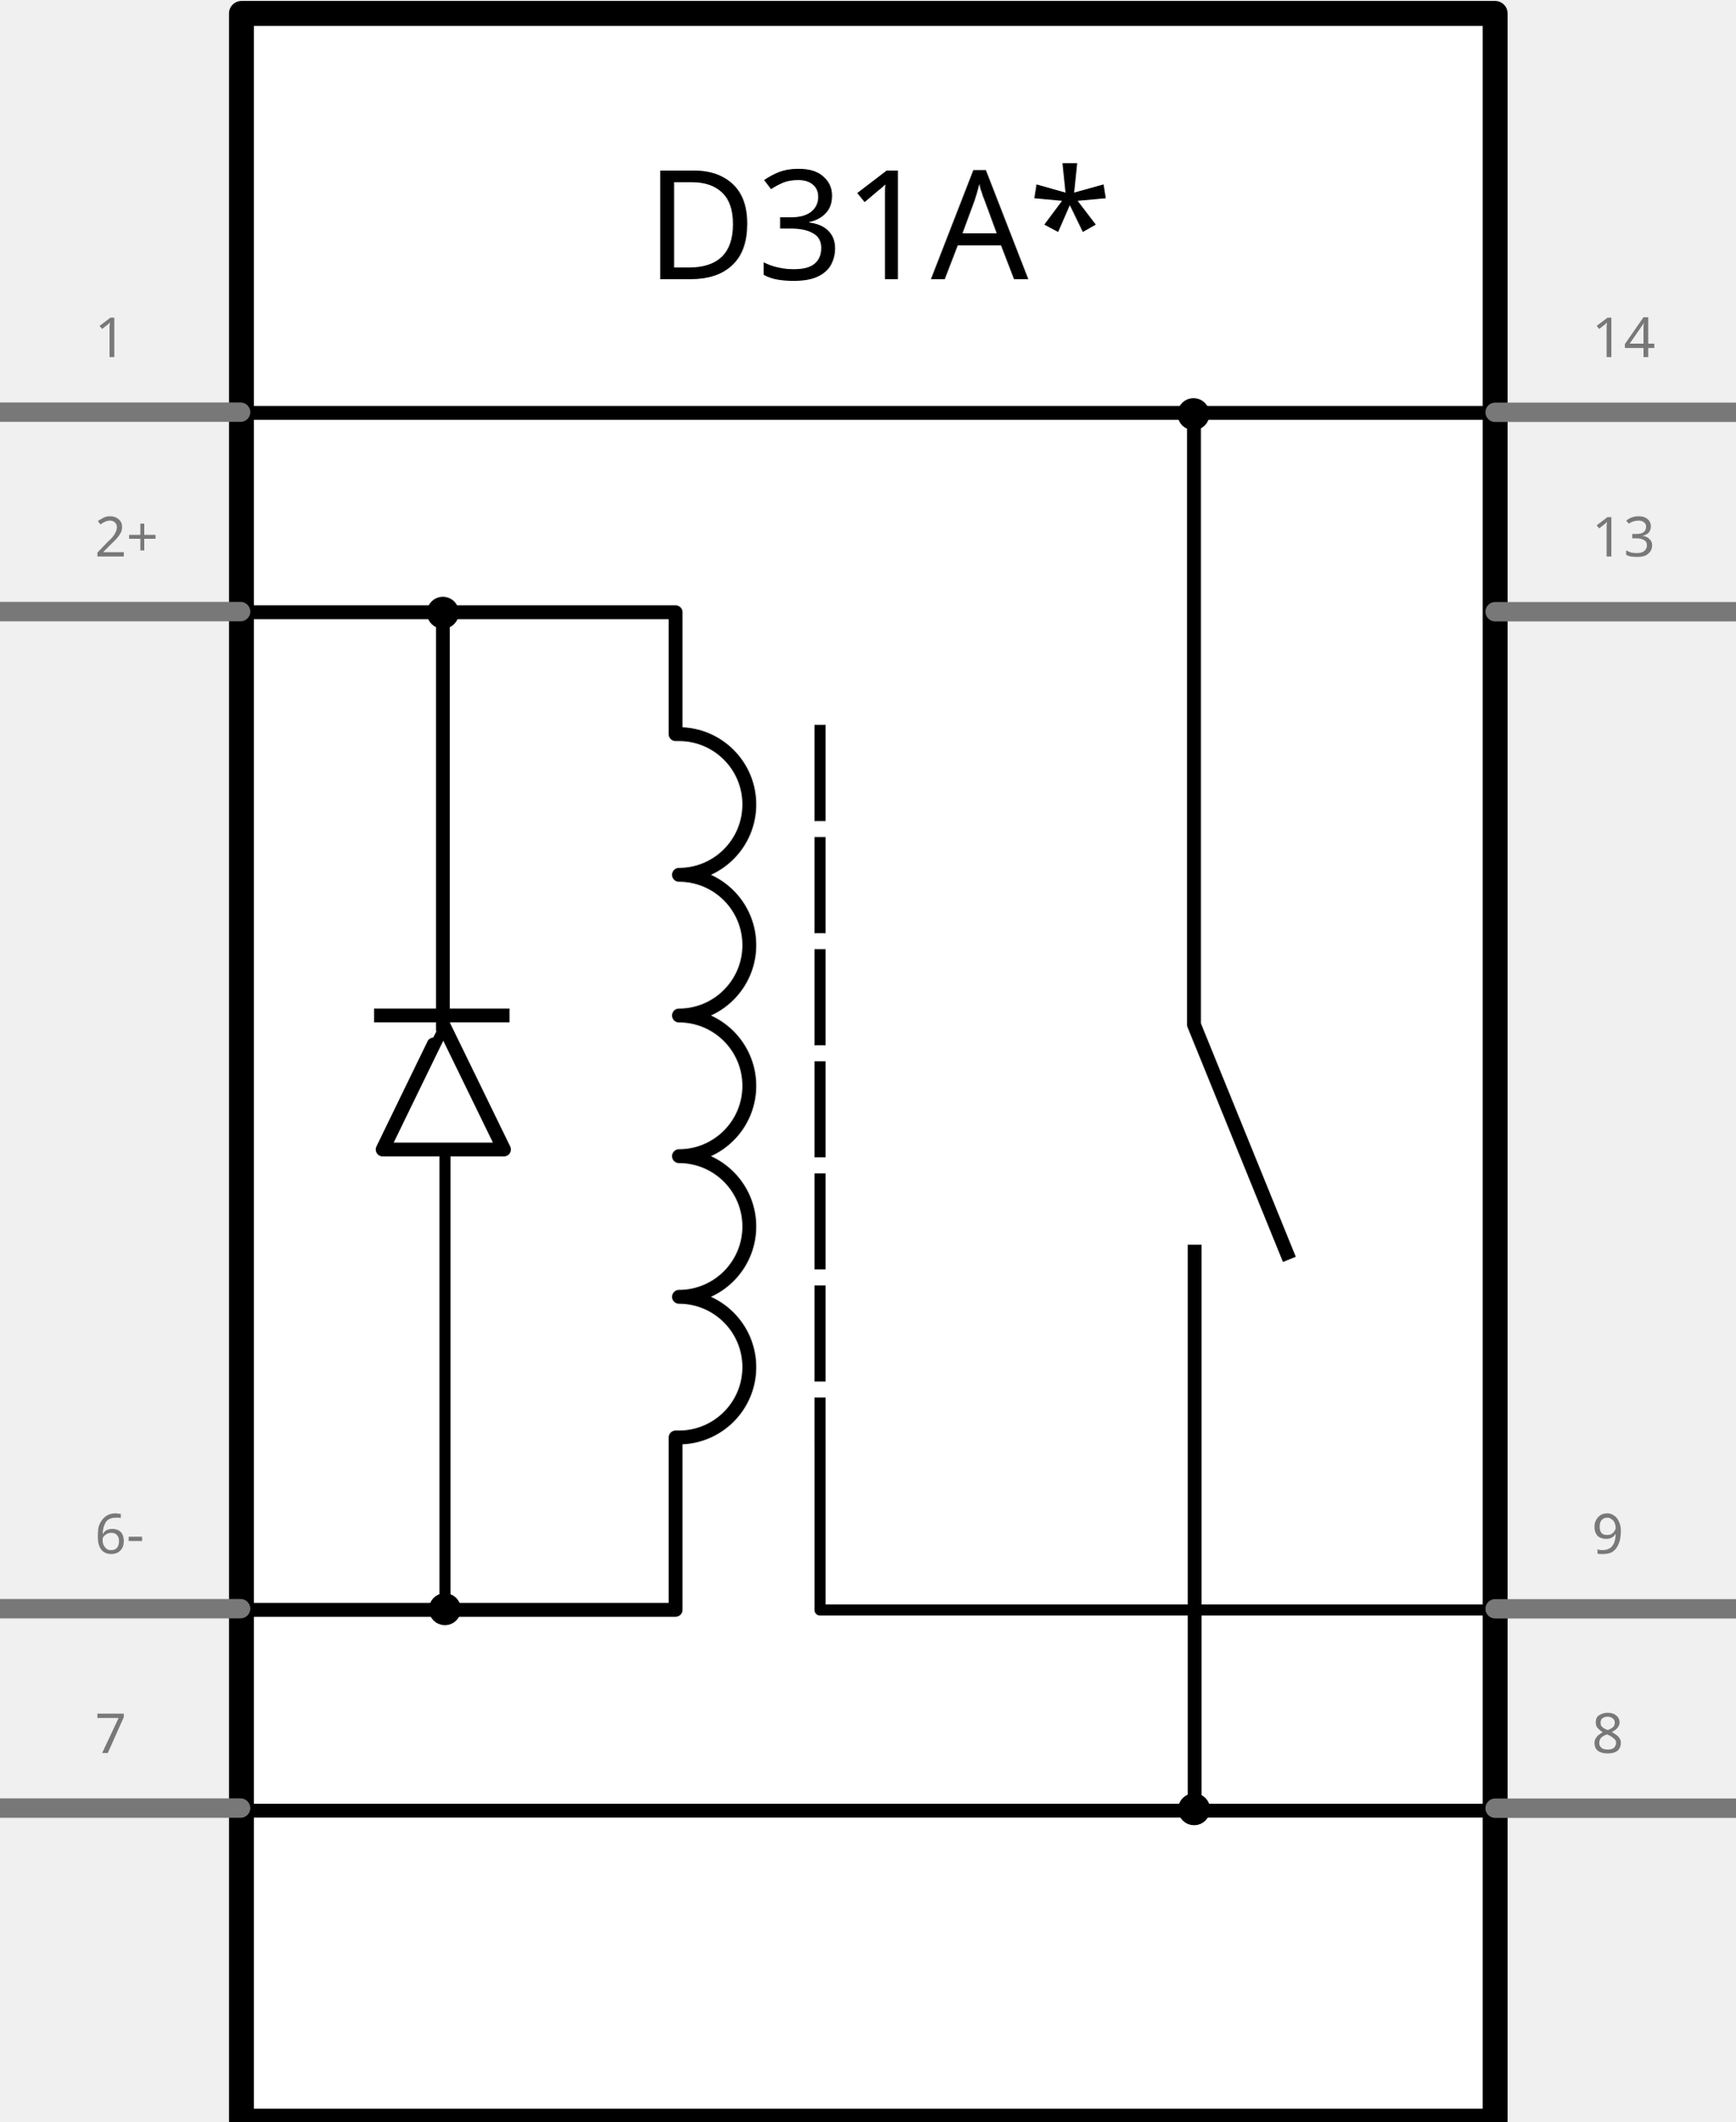
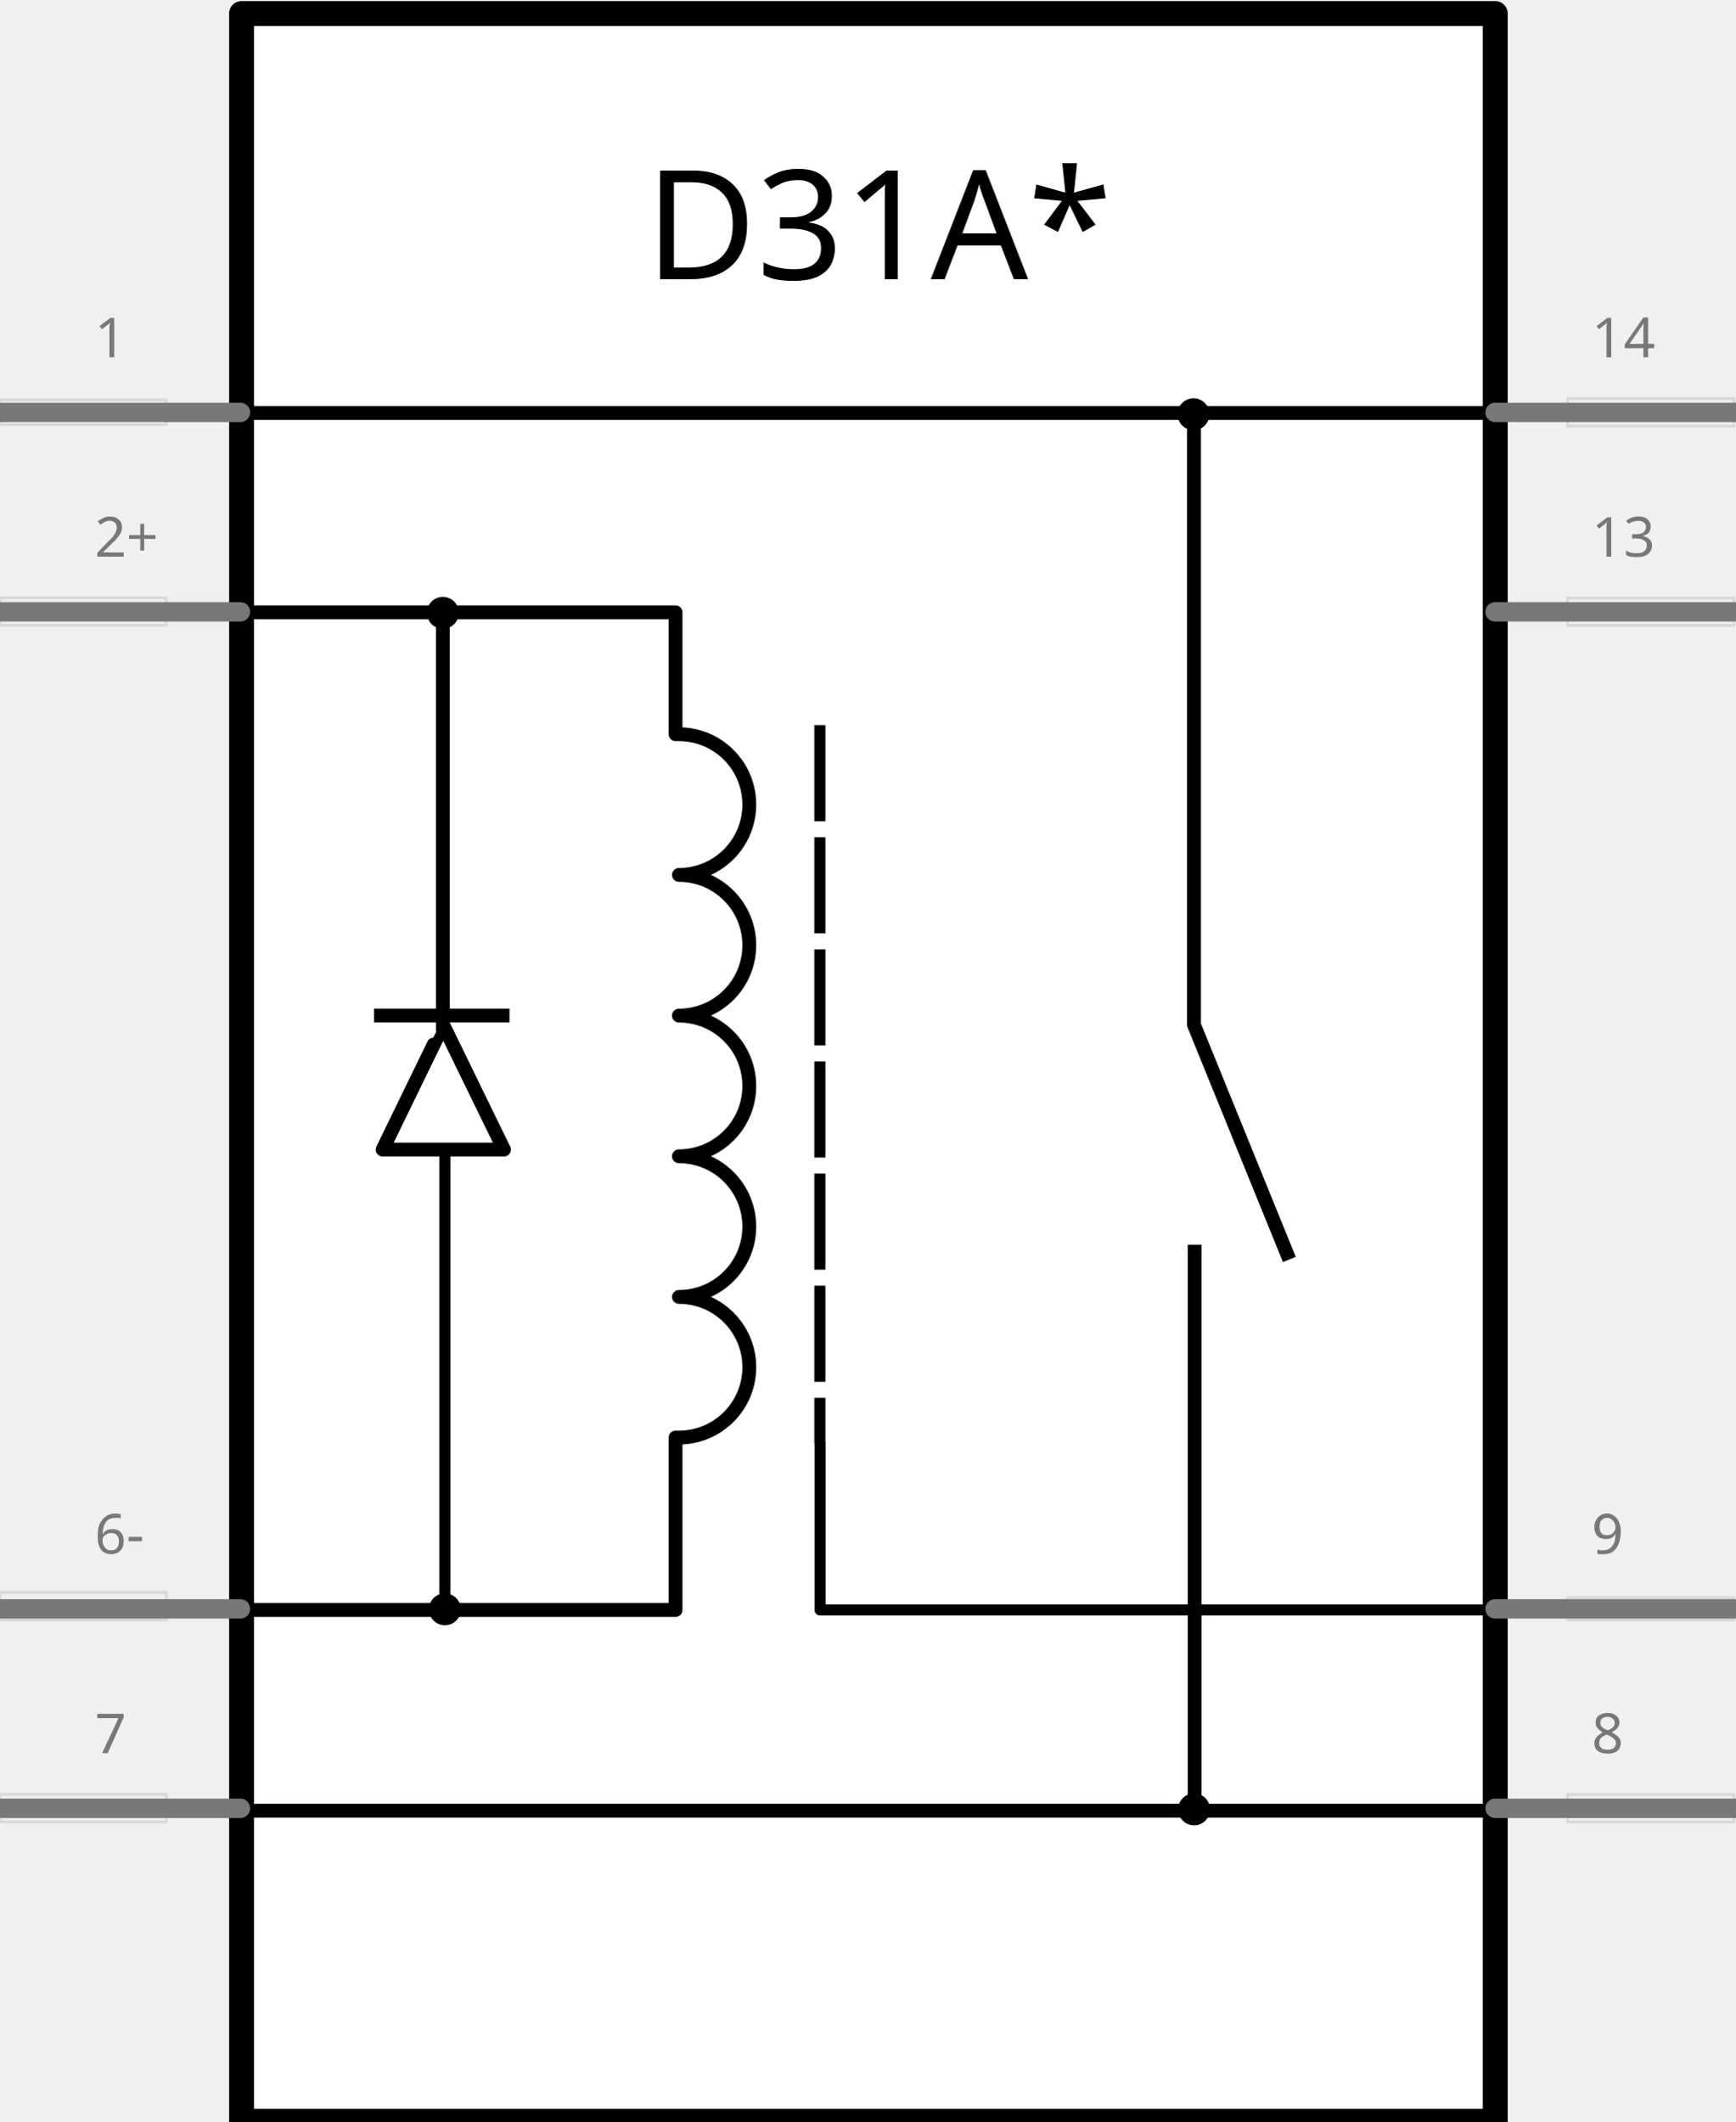
- <svg xmlns="http://www.w3.org/2000/svg" version="1.1" id="Ebene_1" x="0px" y="0px" width="62.667px" height="76.585px" viewBox="0 0 62.667 76.585" enable-background="new 0 0 62.667 76.585" xml:space="preserve">
+ <svg xmlns="http://www.w3.org/2000/svg" width="62.667px" height="76.585px" version="1.1" viewBox="0 0 62.667 76.585">
  <g id="schematic">
-     <g id="layer1" transform="translate(-201.9984,-375.8734)">
-       <rect id="rect5" x="210.715" y="376.359" fill="#FFFFFF" stroke="#000000" stroke-width="0.9" stroke-linecap="round" stroke-linejoin="round" width="45.265" height="76.1" />
-       <g id="label0" enable-background="new    ">
-         <g>
-           <text transform="matrix(1 0 0 1 205.4213 439.1669)" fill="#787878" font-family="'Droid Sans'" font-size="2">7</text>
+     <g transform="translate(-202 -375.87)">
+       <rect x="210.72" y="376.36" width="45.265" height="76.1" fill="#fff" stroke="#000" stroke-linecap="round" stroke-linejoin="round" stroke-width=".9" />
+       <g fill="#787878" font-family="'Droid Sans'" font-size="2">
+         <text transform="translate(205.42 439.17)">7</text>
+         <text transform="translate(205.42 431.97)">6-</text>
+         <text transform="translate(205.42 395.97)">2+</text>
+         <text transform="translate(205.42 388.77)">1</text>
+         <text transform="translate(259.47 439.17)">8</text>
+         <text transform="translate(259.47 431.97)">9</text>
+         <text transform="translate(259.47 395.97)">13</text>
+         <text transform="translate(259.47 388.77)">14</text>
+       </g>
+       <g fill="none" stroke="#000" stroke-linejoin="round">
+         <g transform="matrix(1.25 0 0 1.25 201.95 375.78)">
+           <path d="m6.918 46.575h12.634v-4.979h0.098c1.122 0 2.032-0.91 2.032-2.032 0-1.123-0.91-2.031-2.032-2.031 1.122 0 2.032-0.91 2.032-2.032s-0.91-2.031-2.032-2.031c1.122 0 2.032-0.909 2.032-2.031s-0.91-2.032-2.032-2.032c1.122 0 2.032-0.91 2.032-2.032s-0.91-2.032-2.032-2.032c1.122 0 2.032-0.91 2.032-2.032s-0.91-2.032-2.032-2.032h-0.098v-3.521h-12.634" stroke-linecap="round" stroke-width=".4" />
+           <g stroke-linecap="square" stroke-miterlimit="1">
+             <path d="m13.004 17.773c0 0.095-0.077 0.173-0.173 0.173s-0.173-0.077-0.173-0.173 0.077-0.173 0.173-0.173 0.173 0.077 0.173 0.173z" stroke-width=".578" />
+             <path d="m13.062 46.557c0 0.095-0.077 0.173-0.173 0.173-0.095 0-0.173-0.077-0.173-0.173 0-0.095 0.077-0.173 0.173-0.173 0.095 0 0.173 0.078 0.173 0.173z" stroke-width=".578" />
+             <path d="m12.843 29.681 1.752 3.596h-3.504s1.745-3.596 1.752-3.596z" stroke-width=".4" />
+           </g>
+           <path d="M12.831,29.861V17.765" stroke-width=".4" />
+           <path d="m10.842 29.405h3.913" stroke-width=".4" />
        </g>
-         <g>
-           <text transform="matrix(1 0 0 1 205.4213 431.9667)" fill="#787878" font-family="'Droid Sans'" font-size="2">6-</text>
+         <path d="m231.6 402.05v25.938" stroke-dasharray="3.47,0.578" stroke-width=".4" />
+         <path d="m255.99 434h-24.38v-6.081" stroke-width=".4" />
+         <g transform="matrix(1.25 0 0 1.25 201.95 375.78)">
+           <g stroke-width=".4">
+             <path d="m7.345 52.375h35.539" />
+             <path d="m7.345 12h35.539" />
+             <path d="m34.546 36.028v16.598" />
+             <path d="m34.527 12.092v17.581l2.755 6.778" />
+           </g>
+           <path d="m34.703 52.335c0 0.095-0.077 0.173-0.173 0.173-0.095 0-0.173-0.077-0.173-0.173v0c0-0.095 0.077-0.173 0.173-0.173 0.095 0 0.173 0.077 0.173 0.173v0z" stroke-linecap="square" stroke-miterlimit="1" stroke-width=".578" />
+           <path d="m34.686 12.036c0 0.096-0.077 0.173-0.173 0.173-0.095 0-0.173-0.077-0.173-0.173v0c0-0.095 0.077-0.173 0.173-0.173s0.173 0.077 0.173 0.173v0z" stroke-linecap="square" stroke-miterlimit="1" stroke-width=".578" />
        </g>
-         <g>
-           <text transform="matrix(1 0 0 1 205.4213 395.9657)" fill="#787878" font-family="'Droid Sans'" font-size="2">2+</text>
-         </g>
-         <g>
-           <text transform="matrix(1 0 0 1 205.4213 388.7655)" fill="#787878" font-family="'Droid Sans'" font-size="2">1</text>
-         </g>
+         <path d="m218.06 417.33v16.529" stroke-width=".4" />
      </g>
-       <g id="label0_1_" enable-background="new    ">
-         <g>
-           <text transform="matrix(1 0 0 1 259.4726 439.1669)" fill="#787878" font-family="'Droid Sans'" font-size="2">8</text>
-         </g>
-         <g>
-           <text transform="matrix(1 0 0 1 259.4726 431.9667)" fill="#787878" font-family="'Droid Sans'" font-size="2">9</text>
-         </g>
-         <g>
-           <text transform="matrix(1 0 0 1 259.4726 395.9657)" fill="#787878" font-family="'Droid Sans'" font-size="2">13</text>
-         </g>
-         <g>
-           <text transform="matrix(1 0 0 1 259.4726 388.7655)" fill="#787878" font-family="'Droid Sans'" font-size="2">14</text>
-         </g>
-       </g>
-       <g id="g3256" transform="matrix(1.25,0,0,1.25,201.9491,375.78)">
-         <path id="path3892" fill="none" stroke="#000000" stroke-width="0.4" stroke-linecap="round" stroke-linejoin="round" d="     M6.918,46.575h12.634v-4.979h0.098c1.122,0,2.032-0.91,2.032-2.032c0-1.123-0.91-2.031-2.032-2.031     c1.122,0,2.032-0.91,2.032-2.032c0-1.122-0.91-2.031-2.032-2.031c1.122,0,2.032-0.909,2.032-2.031     c0-1.122-0.91-2.032-2.032-2.032c1.122,0,2.032-0.91,2.032-2.032c0-1.122-0.91-2.032-2.032-2.032c1.122,0,2.032-0.91,2.032-2.032     c0-1.122-0.91-2.032-2.032-2.032h-0.098v-3.521H6.918" />
-         <path id="path3896" fill="none" stroke="#000000" stroke-width="0.578" stroke-linecap="square" stroke-linejoin="round" stroke-miterlimit="1" d="     M13.004,17.773c0,0.095-0.077,0.173-0.173,0.173c-0.096,0-0.173-0.077-0.173-0.173l0,0c0-0.096,0.077-0.173,0.173-0.173     C12.927,17.6,13.004,17.677,13.004,17.773L13.004,17.773z" />
-         <path id="path3896-2" fill="none" stroke="#000000" stroke-width="0.578" stroke-linecap="square" stroke-linejoin="round" stroke-miterlimit="1" d="     M13.062,46.557c0,0.095-0.077,0.173-0.173,0.173c-0.095,0-0.173-0.077-0.173-0.173l0,0c0-0.095,0.077-0.173,0.173-0.173     C12.984,46.384,13.062,46.462,13.062,46.557L13.062,46.557z" />
-         <path id="rect3916" fill="none" stroke="#000000" stroke-width="0.4" stroke-linecap="square" stroke-linejoin="round" stroke-miterlimit="1" d="     M12.843,29.681l1.752,3.596h-3.504C11.091,33.277,12.836,29.681,12.843,29.681z" />
-         <path id="path3921" fill="none" stroke="#000000" stroke-width="0.4" stroke-linejoin="round" d="M12.831,29.861V17.765" />
-         <path id="path3928" fill="none" stroke="#000000" stroke-width="0.4" stroke-linejoin="round" d="M10.842,29.405h3.913" />
-       </g>
-       <path id="path3934" fill="none" stroke="#000000" stroke-width="0.4" stroke-linejoin="round" stroke-dasharray="3.47,0.578" d="    M231.605,402.046v25.938" />
-       <path id="path3936" fill="none" stroke="#000000" stroke-width="0.4" stroke-linejoin="round" d="M255.986,434.005h-24.38v-6.081" />
-       <g id="g3270" transform="matrix(1.25,0,0,1.25,201.9491,375.78)">
-         <path id="path3064" fill="none" stroke="#000000" stroke-width="0.4" stroke-linejoin="round" d="M7.345,52.375h35.539" />
-         <path id="path3066" fill="none" stroke="#000000" stroke-width="0.4" stroke-linejoin="round" d="M7.345,12h35.539" />
-         <path id="path3948" fill="none" stroke="#000000" stroke-width="0.4" stroke-linejoin="round" d="M34.546,36.028v16.598" />
-         <path id="path3952" fill="none" stroke="#000000" stroke-width="0.4" stroke-linejoin="round" d="M34.527,12.092v17.581     l2.755,6.778" />
-         <path id="path3896-2-1" fill="none" stroke="#000000" stroke-width="0.578" stroke-linecap="square" stroke-linejoin="round" stroke-miterlimit="1" d="     M34.703,52.335c0,0.095-0.077,0.173-0.173,0.173c-0.095,0-0.173-0.077-0.173-0.173l0,0c0-0.095,0.077-0.173,0.173-0.173     C34.625,52.162,34.703,52.239,34.703,52.335L34.703,52.335z" />
-         <path id="path3896-2-6" fill="none" stroke="#000000" stroke-width="0.578" stroke-linecap="square" stroke-linejoin="round" stroke-miterlimit="1" d="     M34.686,12.036c0,0.096-0.077,0.173-0.173,0.173c-0.095,0-0.173-0.077-0.173-0.173l0,0c0-0.095,0.077-0.173,0.173-0.173     C34.609,11.863,34.686,11.94,34.686,12.036L34.686,12.036z" />
-       </g>
-       <path id="path3919" fill="none" stroke="#000000" stroke-width="0.4" stroke-linejoin="round" d="M218.062,417.334v16.529" />
-       <text id="label" transform="matrix(1 0 0 1 225.3046 385.952)" font-family="'Droid Sans'" font-size="5.5">D31A*</text>
-       <g>
-         <g>
-           <line fill="none" stroke="#787878" stroke-width="0.7" stroke-linecap="round" stroke-linejoin="round" x1="255.98" y1="441.16" x2="264.666" y2="441.16" />
-         </g>
-         <g>
-           <line fill="none" stroke="#787878" stroke-width="0.7" stroke-linecap="round" stroke-linejoin="round" x1="255.98" y1="433.96" x2="264.666" y2="433.96" />
-         </g>
-         <g>
-           <line fill="none" stroke="#787878" stroke-width="0.7" stroke-linecap="round" stroke-linejoin="round" x1="255.98" y1="397.959" x2="264.666" y2="397.959" />
-         </g>
-         <g>
-           <line fill="none" stroke="#787878" stroke-width="0.7" stroke-linecap="round" stroke-linejoin="round" x1="255.98" y1="390.759" x2="264.666" y2="390.759" />
-         </g>
-       </g>
-       <g>
-         <g>
-           <line fill="none" stroke="#787878" stroke-width="0.7" stroke-linecap="round" stroke-linejoin="round" x1="201.998" y1="441.156" x2="210.684" y2="441.156" />
-         </g>
-         <g>
-           <line fill="none" stroke="#787878" stroke-width="0.7" stroke-linecap="round" stroke-linejoin="round" x1="201.998" y1="433.956" x2="210.684" y2="433.956" />
-         </g>
-         <g>
-           <line fill="none" stroke="#787878" stroke-width="0.7" stroke-linecap="round" stroke-linejoin="round" x1="201.998" y1="397.955" x2="210.684" y2="397.955" />
-         </g>
-         <g>
-           <line fill="none" stroke="#787878" stroke-width="0.7" stroke-linecap="round" stroke-linejoin="round" x1="201.998" y1="390.755" x2="210.684" y2="390.755" />
-         </g>
+       <text transform="translate(225.3 385.95)" font-family="'Droid Sans'" font-size="5.5">D31A*</text>
+       <g fill="none" stroke="#787878" stroke-linecap="round" stroke-linejoin="round" stroke-width=".7">
+         <line x1="255.98" x2="264.67" y1="441.16" y2="441.16" />
+         <line x1="255.98" x2="264.67" y1="433.96" y2="433.96" />
+         <line x1="255.98" x2="264.67" y1="397.96" y2="397.96" />
+         <line x1="255.98" x2="264.67" y1="390.76" y2="390.76" />
+         <line x1="202" x2="210.68" y1="441.16" y2="441.16" />
+         <line x1="202" x2="210.68" y1="433.96" y2="433.96" />
+         <line x1="202" x2="210.68" y1="397.96" y2="397.96" />
+         <line x1="202" x2="210.68" y1="390.76" y2="390.76" />
      </g>
    </g>
-     <rect id="connector6" x="0" y="64.787" fill="none" width="6.666" height="0.993" />
-     <rect id="connector6terminal" x="0" y="64.787" fill="none" width="0.232" height="0.993" />
-     <rect id="connector7" x="55.813" y="64.79" fill="none" width="6.854" height="0.994" />
-     <rect id="connector7terminal" x="62.583" y="64.79" fill="none" width="0.084" height="0.994" />
-     <rect id="connector8" x="54.874" y="57.684" fill="none" width="7.752" height="0.806" />
-     <rect id="connector8terminal" x="62.324" y="57.684" fill="none" width="0.303" height="0.806" />
-     <rect id="connector12" x="56.378" y="21.589" fill="none" width="6.289" height="0.994" />
-     <rect id="connector12terminal" x="62.474" y="21.589" fill="none" width="0.193" height="0.994" />
-     <rect id="connector13" x="56.001" y="14.388" fill="none" width="6.666" height="0.994" />
-     <rect id="connector13terminal" x="62.435" y="14.388" fill="none" width="0.232" height="0.994" />
-     <rect id="connector0" x="0" y="14.438" fill="none" width="6.371" height="0.888" />
-     <rect id="connector0terminal" x="0" y="14.438" fill="none" width="0.276" height="0.888" />
-     <rect id="connector1" x="0" y="21.585" fill="none" width="5.721" height="0.994" />
-     <rect id="connector1terminal" x="0" y="21.585" fill="none" width="0.303" height="0.994" />
-     <rect id="connector5" x="0" y="57.492" fill="none" width="5.91" height="0.994" />
-     <rect id="connector5terminal" x="0" y="57.492" fill="none" width="0.153" height="0.994" />
+     <g fill="none" opacity=".2" stroke="#787878" stroke-width=".1">
+       <rect id="connector6" y="64.787" width="6" height=".993" />
+       <rect id="connector7" x="56.6" y="64.79" width="6" height=".994" />
+       <rect id="connector8" x="56.6" y="57.684" width="6" height=".806" />
+       <rect id="connector12" x="56.6" y="21.589" width="6" height=".994" />
+       <rect id="connector13" x="56.6" y="14.388" width="6" height=".994" />
+       <rect id="connector0" y="14.438" width="6" height=".888" />
+       <rect id="connector1" y="21.585" width="6" height=".994" />
+       <rect id="connector5" y="57.492" width="6" height=".994" />
+     </g>
  </g>
</svg>
